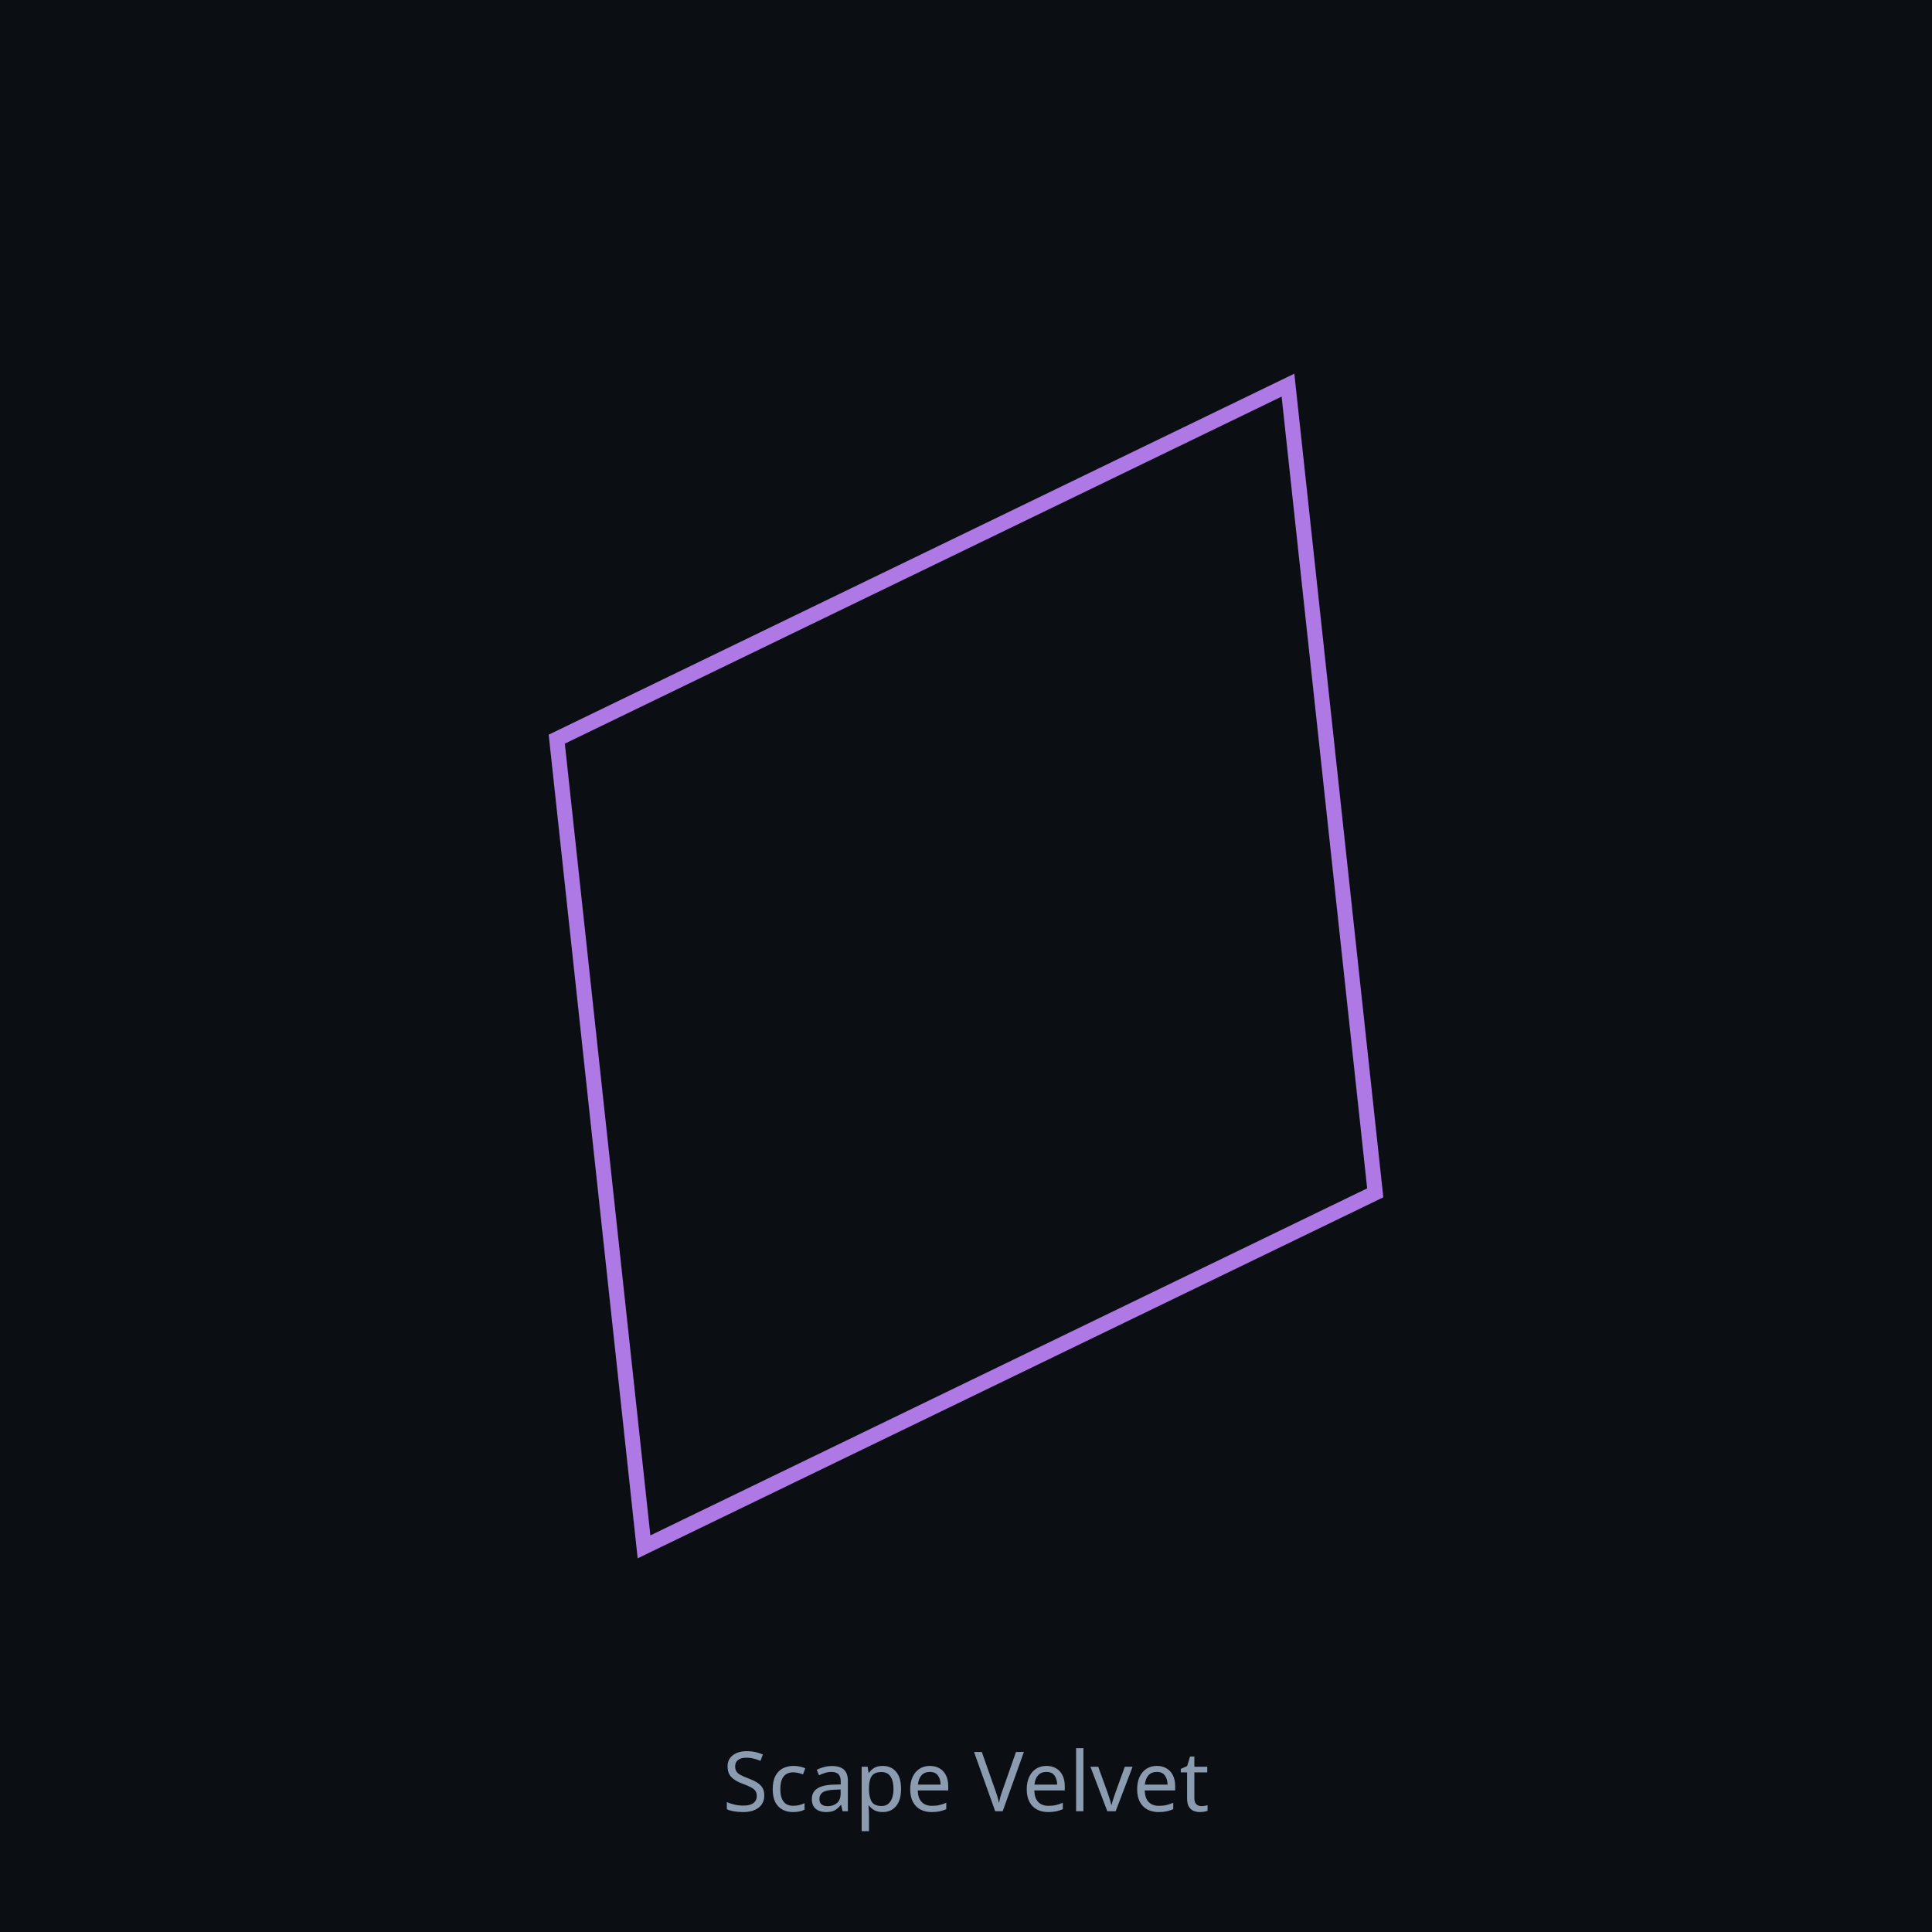
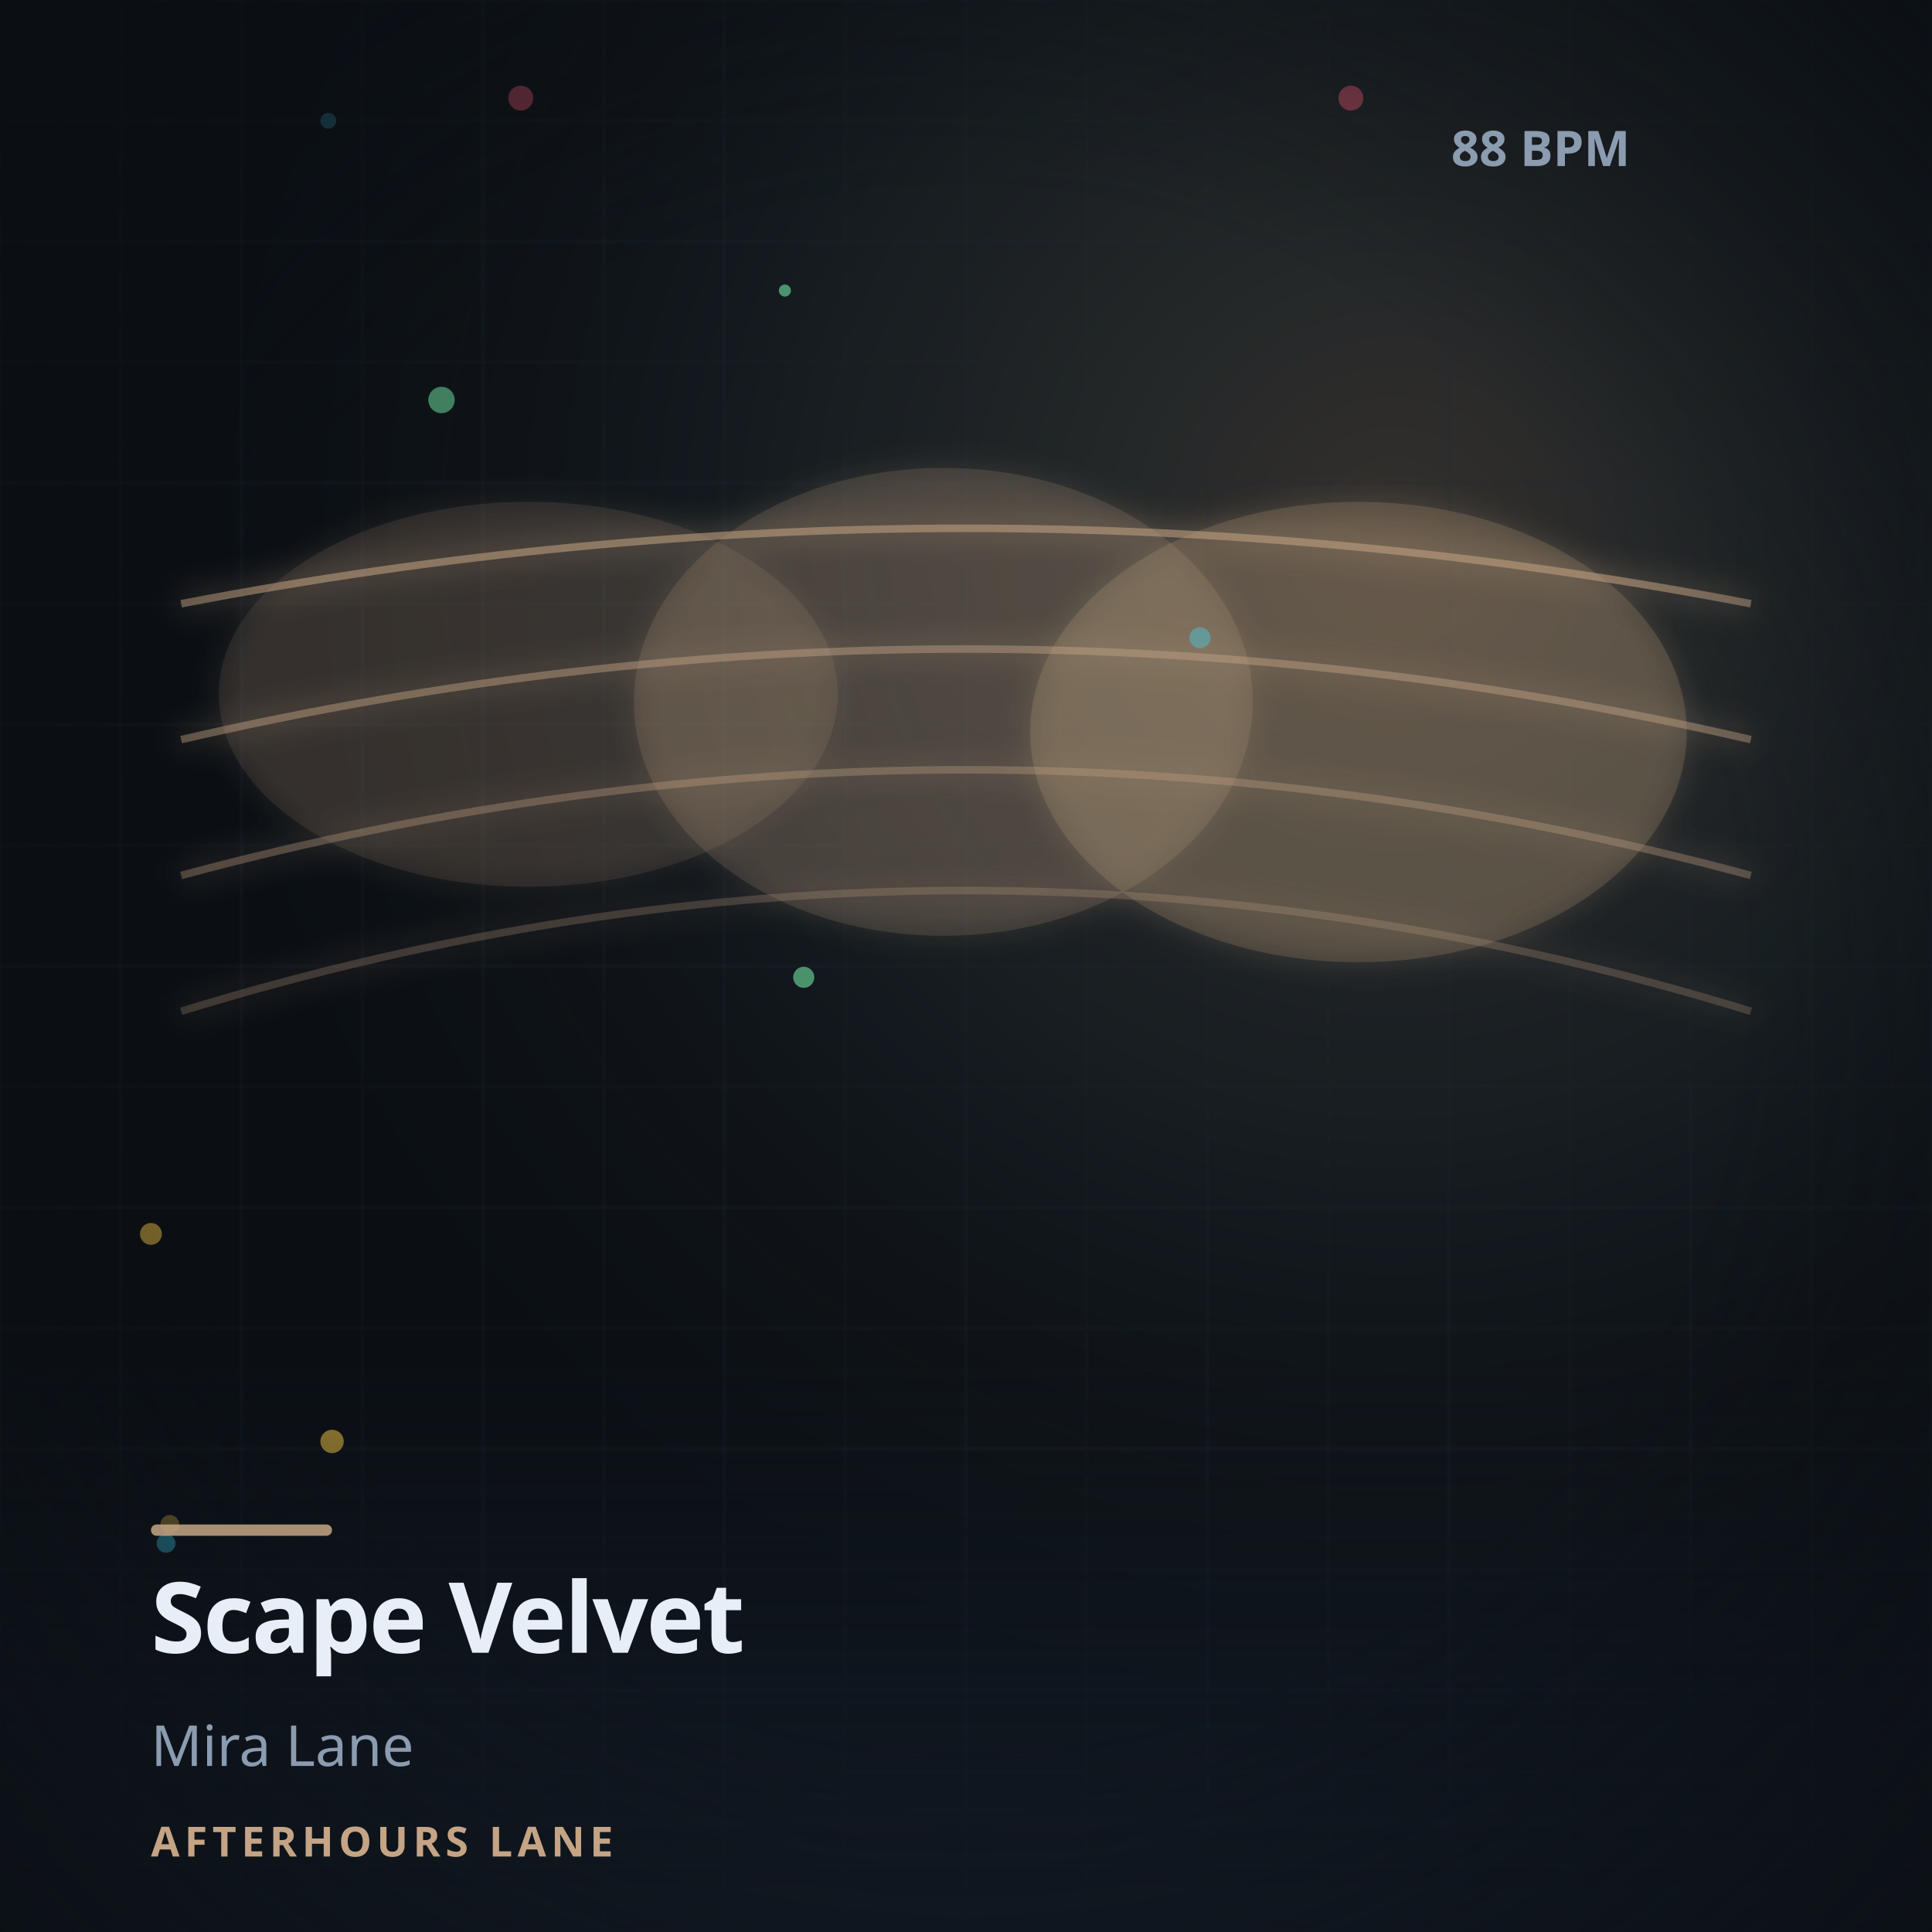
<svg xmlns="http://www.w3.org/2000/svg" width="512" height="512" viewBox="0 0 512 512">
-   <rect width="512" height="512" fill="#0b0f14" />
-   <polygon points="256,80 380,256 256,432 132,256" fill="none" stroke="#C084FC" stroke-width="4" opacity="0.9" transform="rotate(209 256 256)" />
-   <text x="256" y="480" text-anchor="middle" fill="#8b9bb0" font-family="system-ui" font-size="22">Scape Velvet</text>
+   <defs>
+     <radialGradient id="bgGlow" cx="72%" cy="28%" r="65%">
+       <stop offset="0%" stop-color="#C4A484" stop-opacity="0.22" />
+       <stop offset="55%" stop-color="#94b7af" stop-opacity="0.06" />
+       <stop offset="100%" stop-color="#0B0F14" stop-opacity="0" />
+     </radialGradient>
+     <radialGradient id="vignette" cx="50%" cy="50%" r="72%">
+       <stop offset="55%" stop-color="#0B0F14" stop-opacity="0" />
+       <stop offset="100%" stop-color="#0B0F14" stop-opacity="0.92" />
+     </radialGradient>
+     <linearGradient id="titleFade" x1="0" y1="0" x2="0" y2="1">
+       <stop offset="0%" stop-color="#121A24" stop-opacity="0" />
+       <stop offset="100%" stop-color="#121A24" stop-opacity="0.94" />
+     </linearGradient>
+     <filter id="softGlow" x="-40%" y="-40%" width="180%" height="180%">
+       <feGaussianBlur stdDeviation="4" result="b" />
+       <feMerge>
+         <feMergeNode in="b" />
+         <feMergeNode in="SourceGraphic" />
+       </feMerge>
+     </filter>
+   </defs>
+   <rect width="512" height="512" fill="#0B0F14" />
+   <rect width="512" height="512" fill="url(#bgGlow)" />
+   <g opacity="0.9">
+     <line x1="0" y1="0" x2="0" y2="512" stroke="#1E2A3A" stroke-opacity="0.20" stroke-width="1" />
+     <line x1="32" y1="0" x2="32" y2="512" stroke="#1E2A3A" stroke-opacity="0.12" stroke-width="1" />
+     <line x1="64" y1="0" x2="64" y2="512" stroke="#1E2A3A" stroke-opacity="0.20" stroke-width="1" />
+     <line x1="96" y1="0" x2="96" y2="512" stroke="#1E2A3A" stroke-opacity="0.12" stroke-width="1" />
+     <line x1="128" y1="0" x2="128" y2="512" stroke="#1E2A3A" stroke-opacity="0.20" stroke-width="1" />
+     <line x1="160" y1="0" x2="160" y2="512" stroke="#1E2A3A" stroke-opacity="0.12" stroke-width="1" />
+     <line x1="192" y1="0" x2="192" y2="512" stroke="#1E2A3A" stroke-opacity="0.20" stroke-width="1" />
+     <line x1="224" y1="0" x2="224" y2="512" stroke="#1E2A3A" stroke-opacity="0.12" stroke-width="1" />
+     <line x1="256" y1="0" x2="256" y2="512" stroke="#1E2A3A" stroke-opacity="0.20" stroke-width="1" />
+     <line x1="288" y1="0" x2="288" y2="512" stroke="#1E2A3A" stroke-opacity="0.12" stroke-width="1" />
+     <line x1="320" y1="0" x2="320" y2="512" stroke="#1E2A3A" stroke-opacity="0.20" stroke-width="1" />
+     <line x1="352" y1="0" x2="352" y2="512" stroke="#1E2A3A" stroke-opacity="0.12" stroke-width="1" />
+     <line x1="384" y1="0" x2="384" y2="512" stroke="#1E2A3A" stroke-opacity="0.20" stroke-width="1" />
+     <line x1="416" y1="0" x2="416" y2="512" stroke="#1E2A3A" stroke-opacity="0.12" stroke-width="1" />
+     <line x1="448" y1="0" x2="448" y2="512" stroke="#1E2A3A" stroke-opacity="0.20" stroke-width="1" />
+     <line x1="480" y1="0" x2="480" y2="512" stroke="#1E2A3A" stroke-opacity="0.12" stroke-width="1" />
+     <line x1="512" y1="0" x2="512" y2="512" stroke="#1E2A3A" stroke-opacity="0.20" stroke-width="1" />
+     <line x1="0" y1="0" x2="512" y2="0" stroke="#1E2A3A" stroke-opacity="0.20" stroke-width="1" />
+     <line x1="0" y1="32" x2="512" y2="32" stroke="#1E2A3A" stroke-opacity="0.12" stroke-width="1" />
+     <line x1="0" y1="64" x2="512" y2="64" stroke="#1E2A3A" stroke-opacity="0.20" stroke-width="1" />
+     <line x1="0" y1="96" x2="512" y2="96" stroke="#1E2A3A" stroke-opacity="0.12" stroke-width="1" />
+     <line x1="0" y1="128" x2="512" y2="128" stroke="#1E2A3A" stroke-opacity="0.20" stroke-width="1" />
+     <line x1="0" y1="160" x2="512" y2="160" stroke="#1E2A3A" stroke-opacity="0.12" stroke-width="1" />
+     <line x1="0" y1="192" x2="512" y2="192" stroke="#1E2A3A" stroke-opacity="0.20" stroke-width="1" />
+     <line x1="0" y1="224" x2="512" y2="224" stroke="#1E2A3A" stroke-opacity="0.12" stroke-width="1" />
+     <line x1="0" y1="256" x2="512" y2="256" stroke="#1E2A3A" stroke-opacity="0.20" stroke-width="1" />
+     <line x1="0" y1="288" x2="512" y2="288" stroke="#1E2A3A" stroke-opacity="0.12" stroke-width="1" />
+     <line x1="0" y1="320" x2="512" y2="320" stroke="#1E2A3A" stroke-opacity="0.20" stroke-width="1" />
+     <line x1="0" y1="352" x2="512" y2="352" stroke="#1E2A3A" stroke-opacity="0.12" stroke-width="1" />
+     <line x1="0" y1="384" x2="512" y2="384" stroke="#1E2A3A" stroke-opacity="0.20" stroke-width="1" />
+     <line x1="0" y1="416" x2="512" y2="416" stroke="#1E2A3A" stroke-opacity="0.12" stroke-width="1" />
+     <line x1="0" y1="448" x2="512" y2="448" stroke="#1E2A3A" stroke-opacity="0.20" stroke-width="1" />
+     <line x1="0" y1="480" x2="512" y2="480" stroke="#1E2A3A" stroke-opacity="0.12" stroke-width="1" />
+     <line x1="0" y1="512" x2="512" y2="512" stroke="#1E2A3A" stroke-opacity="0.20" stroke-width="1" />
+   </g>
+   <g filter="url(#softGlow)">
+     <ellipse cx="140" cy="184" rx="82" ry="51" fill="#C4A484" opacity="0.12" />
+     <ellipse cx="250" cy="186" rx="82" ry="62" fill="#C4A484" opacity="0.16" />
+     <ellipse cx="360" cy="194" rx="87" ry="61" fill="#C4A484" opacity="0.20" />
+     <path d="M 48 160 Q 256 120 464 160" fill="none" stroke="#C4A484" stroke-width="2" opacity="0.55" />
+     <path d="M 48 196 Q 256 148 464 196" fill="none" stroke="#C4A484" stroke-width="2" opacity="0.45" />
+     <path d="M 48 232 Q 256 176 464 232" fill="none" stroke="#C4A484" stroke-width="2" opacity="0.35" />
+     <path d="M 48 268 Q 256 204 464 268" fill="none" stroke="#C4A484" stroke-width="2" opacity="0.25" />
+   </g>
+   <g>
+     <circle cx="87.0" cy="32.0" r="2.1" fill="#3DDCFF" opacity="0.26" />
+     <circle cx="117.0" cy="106.0" r="3.5" fill="#7CFFB2" opacity="0.46" />
+     <circle cx="88.0" cy="382.0" r="3.1" fill="#F5C542" opacity="0.59" />
+     <circle cx="138.0" cy="26.0" r="3.3" fill="#FF5C7A" opacity="0.40" />
+     <circle cx="318.0" cy="169.0" r="2.8" fill="#3DDCFF" opacity="0.37" />
+     <circle cx="208.0" cy="77.0" r="1.6" fill="#7CFFB2" opacity="0.53" />
+     <circle cx="45.0" cy="404.0" r="2.5" fill="#F5C542" opacity="0.51" />
+     <circle cx="358.0" cy="26.0" r="3.3" fill="#FF5C7A" opacity="0.47" />
+     <circle cx="44.0" cy="409.0" r="2.5" fill="#3DDCFF" opacity="0.59" />
+     <circle cx="213.0" cy="259.0" r="2.8" fill="#7CFFB2" opacity="0.53" />
+     <circle cx="40.0" cy="327.0" r="2.9" fill="#F5C542" opacity="0.51" />
+   </g>
+   <rect x="0" y="360" width="512" height="152" fill="url(#titleFade)" />
+   <rect width="512" height="512" fill="url(#vignette)" />
+   <text x="40" y="438" fill="#E8EEF7" font-family="Sora, IBM Plex Sans, system-ui, sans-serif" font-size="26" font-weight="700" letter-spacing="-0.02em">Scape Velvet</text>
+   <text x="40" y="468" fill="#8B9BB0" font-family="IBM Plex Sans, system-ui, sans-serif" font-size="15" font-weight="500">Mira Lane</text>
+   <text x="40" y="492" fill="#C4A484" font-family="IBM Plex Sans, system-ui, sans-serif" font-size="11" font-weight="600" letter-spacing="0.12em">AFTERHOURS LANE</text>
+   <text x="432" y="44" text-anchor="end" fill="#8B9BB0" font-family="IBM Plex Sans, system-ui, sans-serif" font-size="13" font-weight="600">88 BPM</text>
+   <rect x="40" y="404" width="48" height="3" fill="#C4A484" opacity="0.85" rx="1.5" />
</svg>
